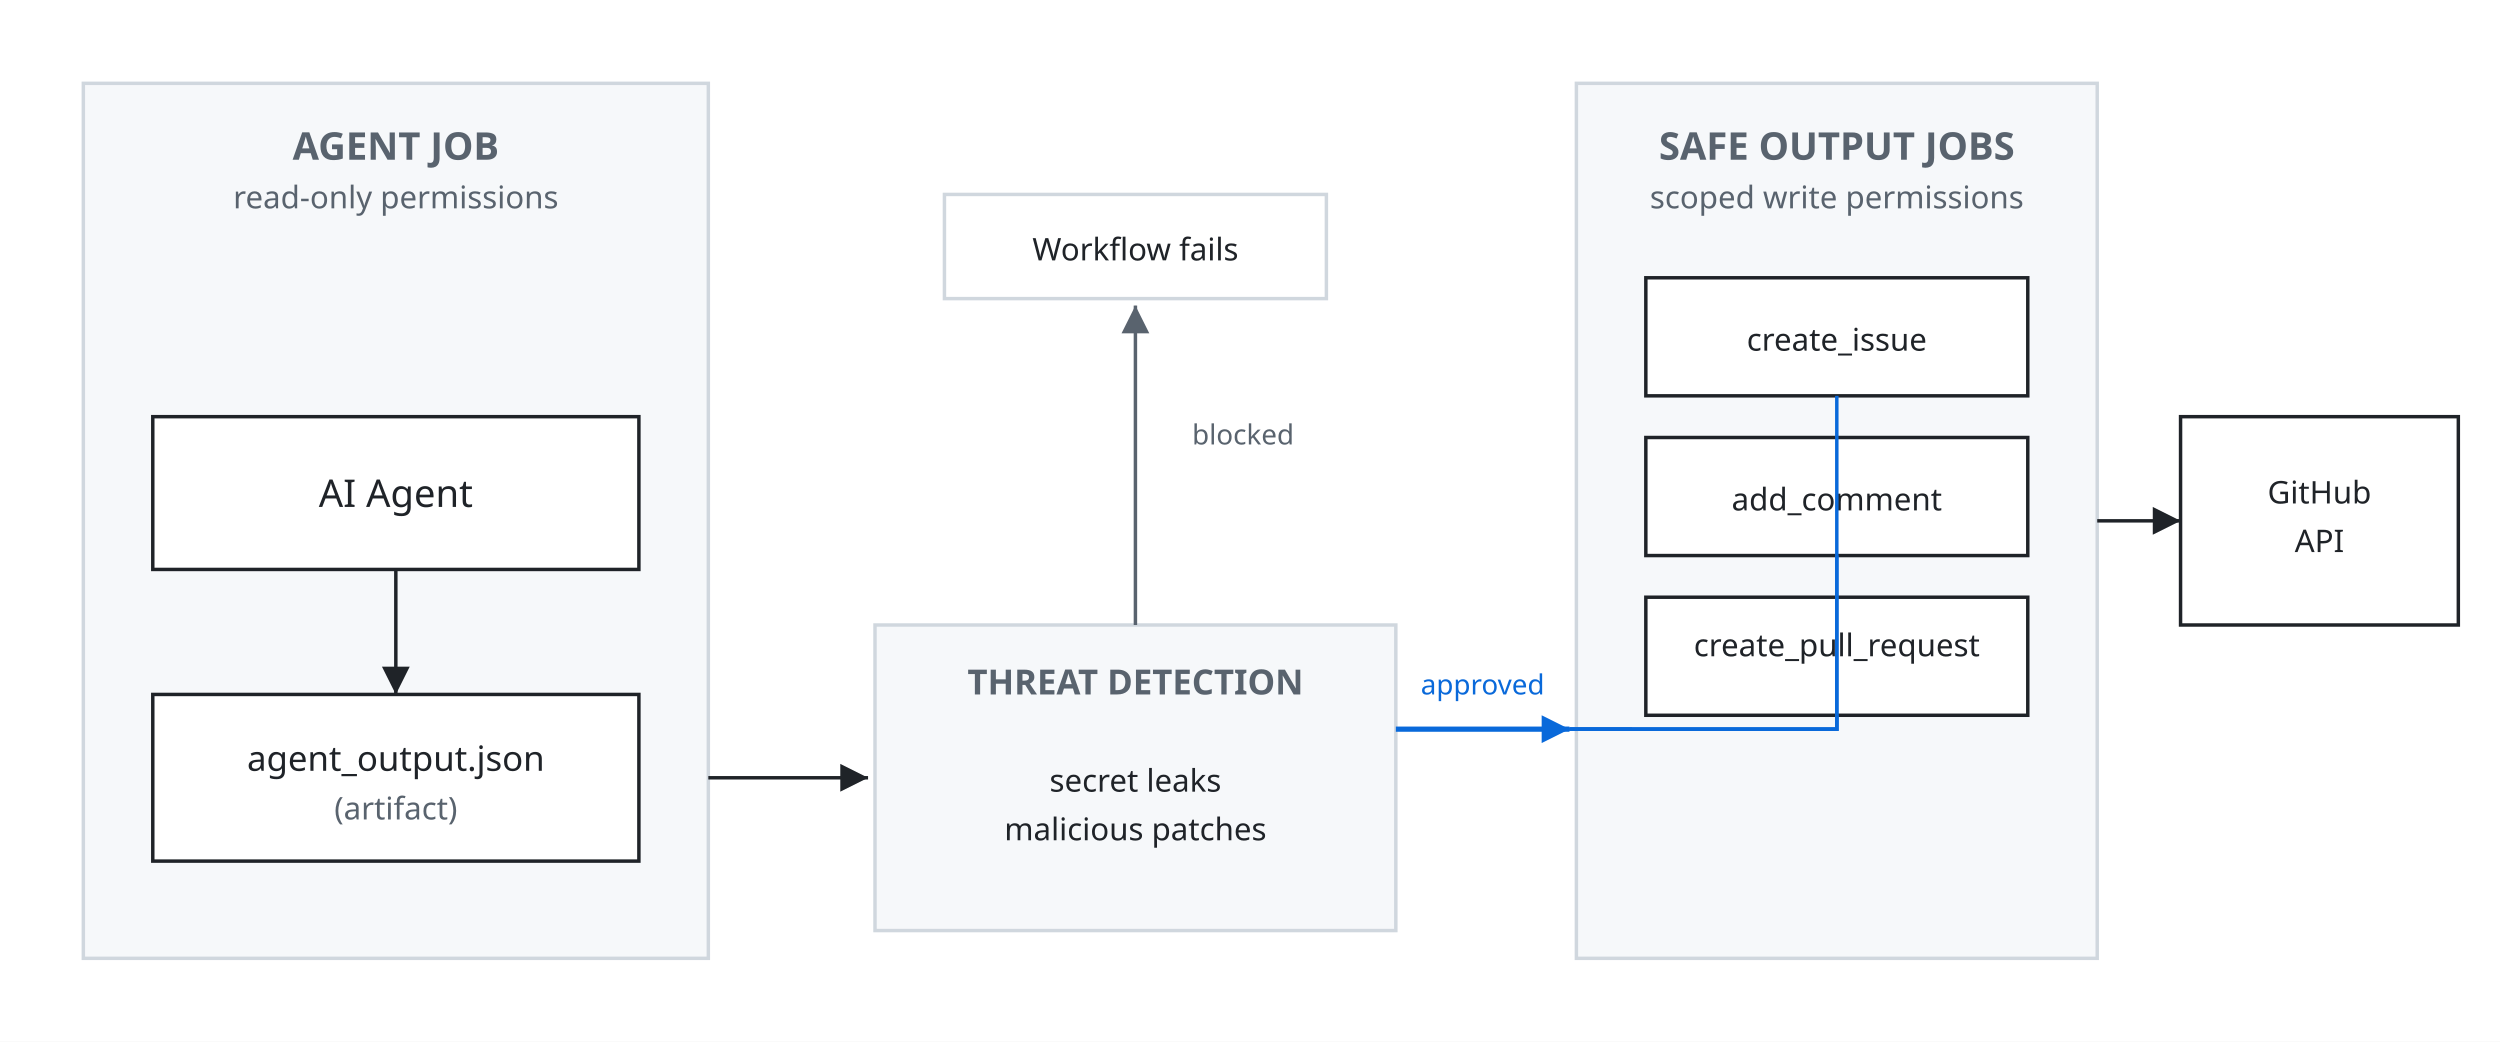
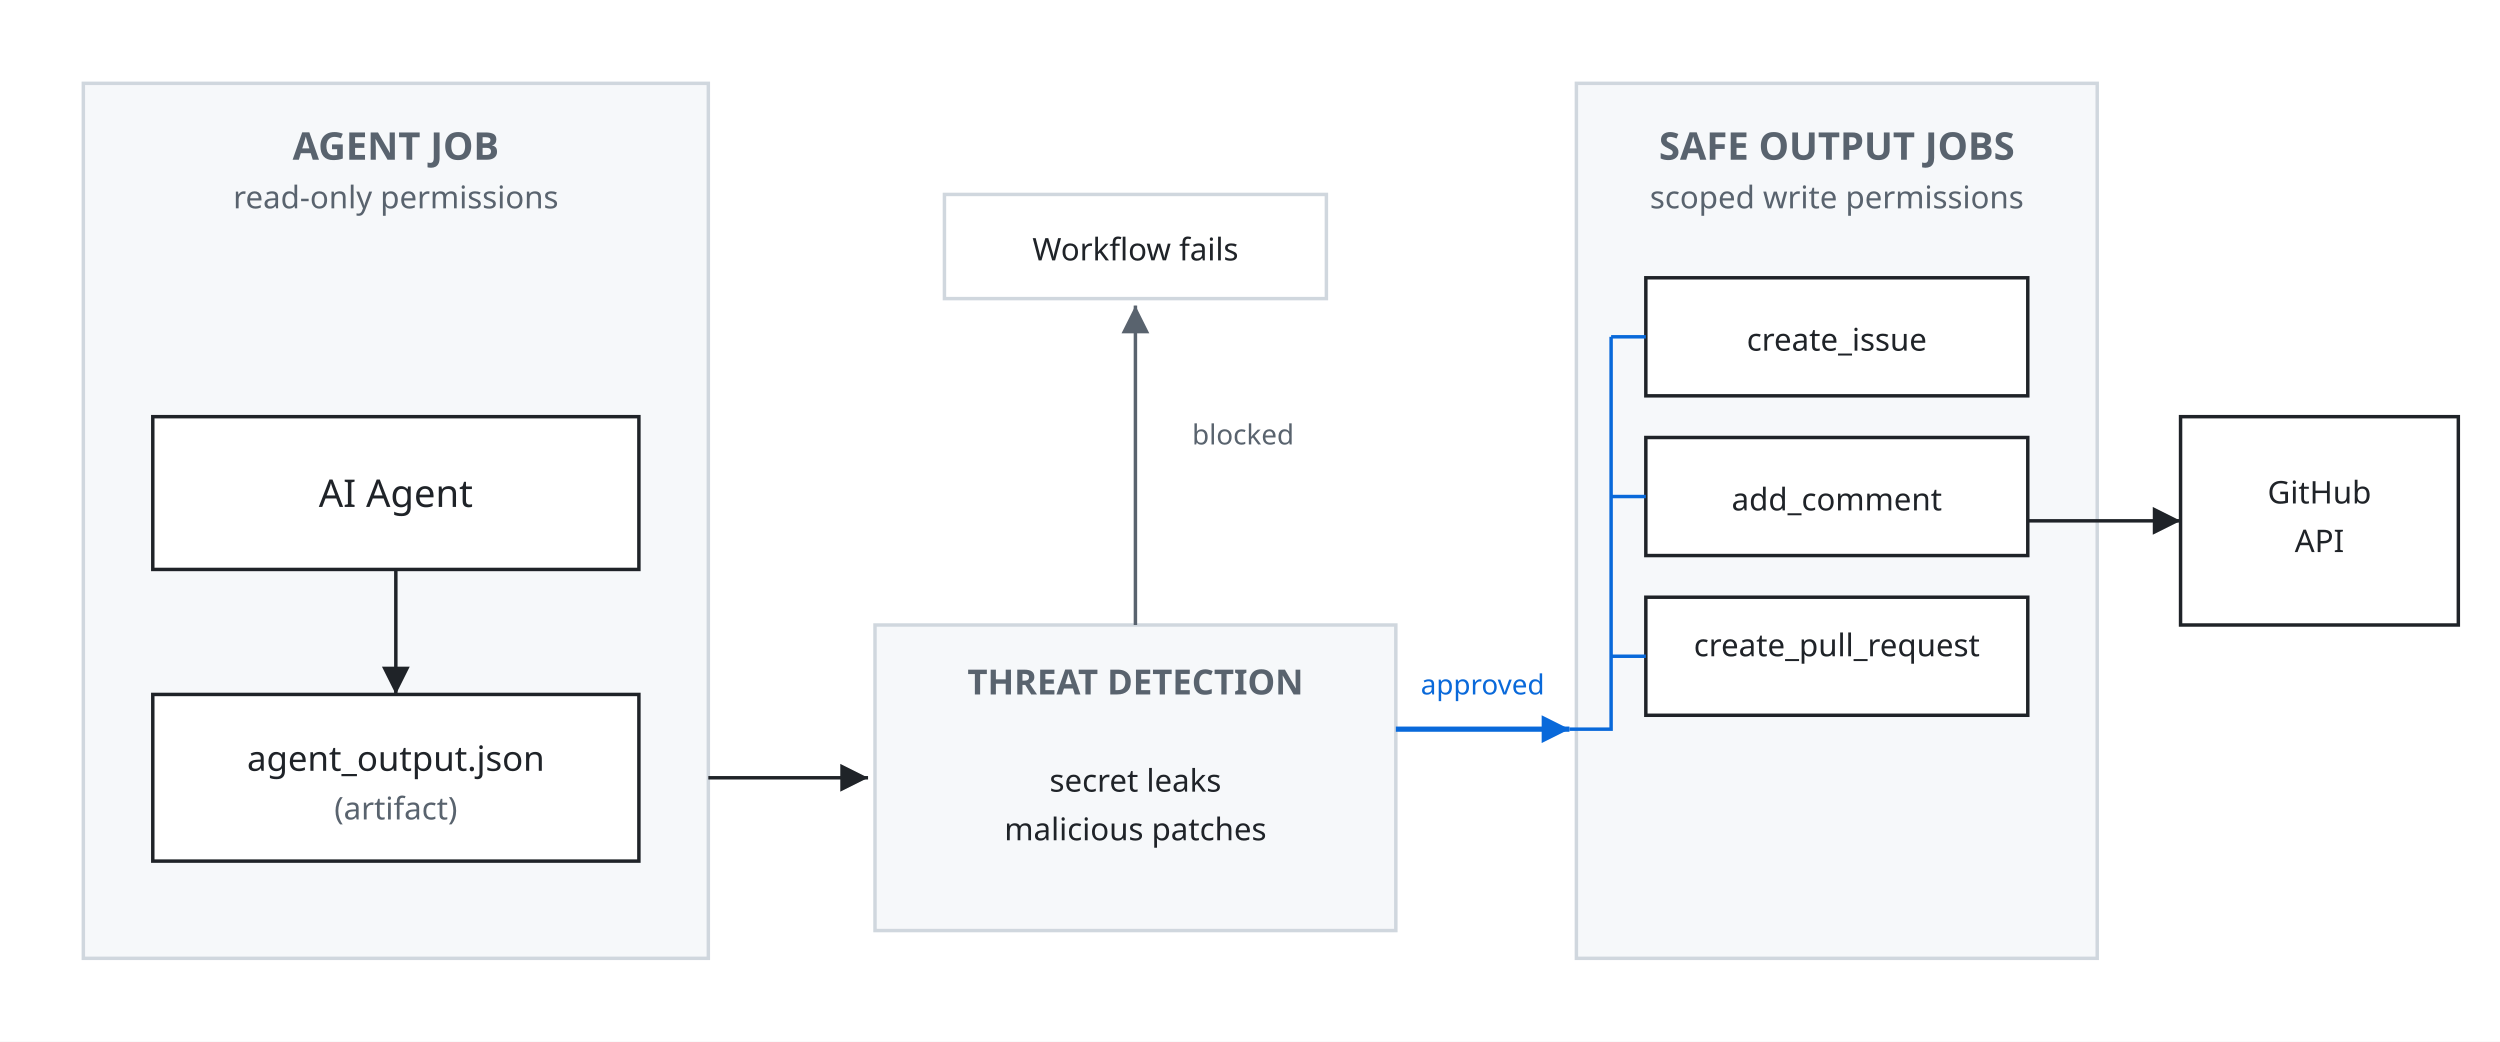
<svg xmlns="http://www.w3.org/2000/svg" width="720" height="300" viewBox="0 0 720 300" role="img" aria-labelledby="aw-safe-outputs-title aw-safe-outputs-desc" font-family="-apple-system, BlinkMacSystemFont, 'Segoe UI', 'Noto Sans', Helvetica, Arial, sans-serif">
  <rect x="0" y="0" width="720" height="300" fill="#ffffff" />
  <rect x="24" y="24" width="180" height="252" fill="#f6f8fa" stroke="#d0d7de" stroke-width="1" />
  <text x="114" y="46" text-anchor="middle" font-size="11" font-weight="600" fill="#59636e">AGENT JOB</text>
  <text x="114" y="60" text-anchor="middle" font-size="9" fill="#59636e">read-only permissions</text>
  <rect x="44" y="120" width="140" height="44" fill="#ffffff" stroke="#1f2328" stroke-width="1" />
  <text x="114" y="146" text-anchor="middle" font-size="11" fill="#1f2328">AI Agent</text>
  <rect x="44" y="200" width="140" height="48" fill="#ffffff" stroke="#1f2328" stroke-width="1" />
  <text x="114" y="222" text-anchor="middle" font-size="10" fill="#1f2328">agent_output.json</text>
  <text x="114" y="236" text-anchor="middle" font-size="9" fill="#59636e">(artifact)</text>
  <line x1="114" y1="164" x2="114" y2="200" stroke="#1f2328" stroke-width="1" />
  <polygon points="114,200 110,192 118,192" fill="#1f2328" />
  <line x1="204" y1="224" x2="250" y2="224" stroke="#1f2328" stroke-width="1" />
  <polygon points="250,224 242,220 242,228" fill="#1f2328" />
  <rect x="252" y="180" width="150" height="88" fill="#f6f8fa" stroke="#d0d7de" stroke-width="1" />
  <text x="327" y="200" text-anchor="middle" font-size="10" font-weight="600" fill="#59636e">THREAT DETECTION</text>
  <text x="327" y="228" text-anchor="middle" font-size="9" fill="#1f2328">secret leaks</text>
  <text x="327" y="242" text-anchor="middle" font-size="9" fill="#1f2328">malicious patches</text>
  <line x1="402" y1="210" x2="452" y2="210" stroke="#0969da" stroke-width="1.5" />
  <polygon points="452,210 444,206 444,214" fill="#0969da" />
  <text x="427" y="200" text-anchor="middle" font-size="8" fill="#0969da">approved</text>
  <line x1="327" y1="180" x2="327" y2="88" stroke="#59636e" stroke-width="1" />
  <polygon points="327,88 323,96 331,96" fill="#59636e" />
  <text x="358" y="128" text-anchor="middle" font-size="8" fill="#59636e">blocked</text>
  <rect x="272" y="56" width="110" height="30" fill="#ffffff" stroke="#d0d7de" stroke-width="1" />
  <text x="327" y="75" text-anchor="middle" font-size="9" fill="#1f2328">Workflow fails</text>
  <rect x="454" y="24" width="150" height="252" fill="#f6f8fa" stroke="#d0d7de" stroke-width="1" />
  <text x="529" y="46" text-anchor="middle" font-size="11" font-weight="600" fill="#59636e">SAFE OUTPUT JOBS</text>
  <text x="529" y="60" text-anchor="middle" font-size="9" fill="#59636e">scoped write permissions</text>
  <rect x="474" y="80" width="110" height="34" fill="#ffffff" stroke="#1f2328" stroke-width="1" />
  <text x="529" y="101" text-anchor="middle" font-size="9" fill="#1f2328">create_issue</text>
  <rect x="474" y="126" width="110" height="34" fill="#ffffff" stroke="#1f2328" stroke-width="1" />
  <text x="529" y="147" text-anchor="middle" font-size="9" fill="#1f2328">add_comment</text>
  <rect x="474" y="172" width="110" height="34" fill="#ffffff" stroke="#1f2328" stroke-width="1" />
  <text x="529" y="189" text-anchor="middle" font-size="9" fill="#1f2328">create_pull_request</text>
-   <text x="529" y="200" font-size="7" />
-   <path d="M452,210 L529,210 L529,114" fill="none" stroke="#0969da" stroke-width="1" />
-   <path d="M452,210 L470,210" fill="none" stroke="#0969da" stroke-width="1" />
-   <path d="M452,210 L529,210 L529,160" fill="none" stroke="#0969da" stroke-width="1" />
-   <path d="M452,210 L529,210 L529,206" fill="none" stroke="#0969da" stroke-width="1" />
+   <path d="M452,210 L464,210 L464,97" fill="none" stroke="#0969da" stroke-width="1" />
+   <line x1="464" y1="97" x2="474" y2="97" stroke="#0969da" stroke-width="1" />
+   <line x1="464" y1="143" x2="474" y2="143" stroke="#0969da" stroke-width="1" />
+   <line x1="464" y1="189" x2="474" y2="189" stroke="#0969da" stroke-width="1" />
  <rect x="628" y="120" width="80" height="60" fill="#ffffff" stroke="#1f2328" stroke-width="1" />
  <text x="668" y="145" text-anchor="middle" font-size="9" fill="#1f2328">GitHub</text>
  <text x="668" y="159" text-anchor="middle" font-size="9" fill="#1f2328">API</text>
-   <line x1="604" y1="150" x2="628" y2="150" stroke="#1f2328" stroke-width="1" />
+   <line x1="584" y1="150" x2="628" y2="150" stroke="#1f2328" stroke-width="1" />
  <polygon points="628,150 620,146 620,154" fill="#1f2328" />
</svg>
